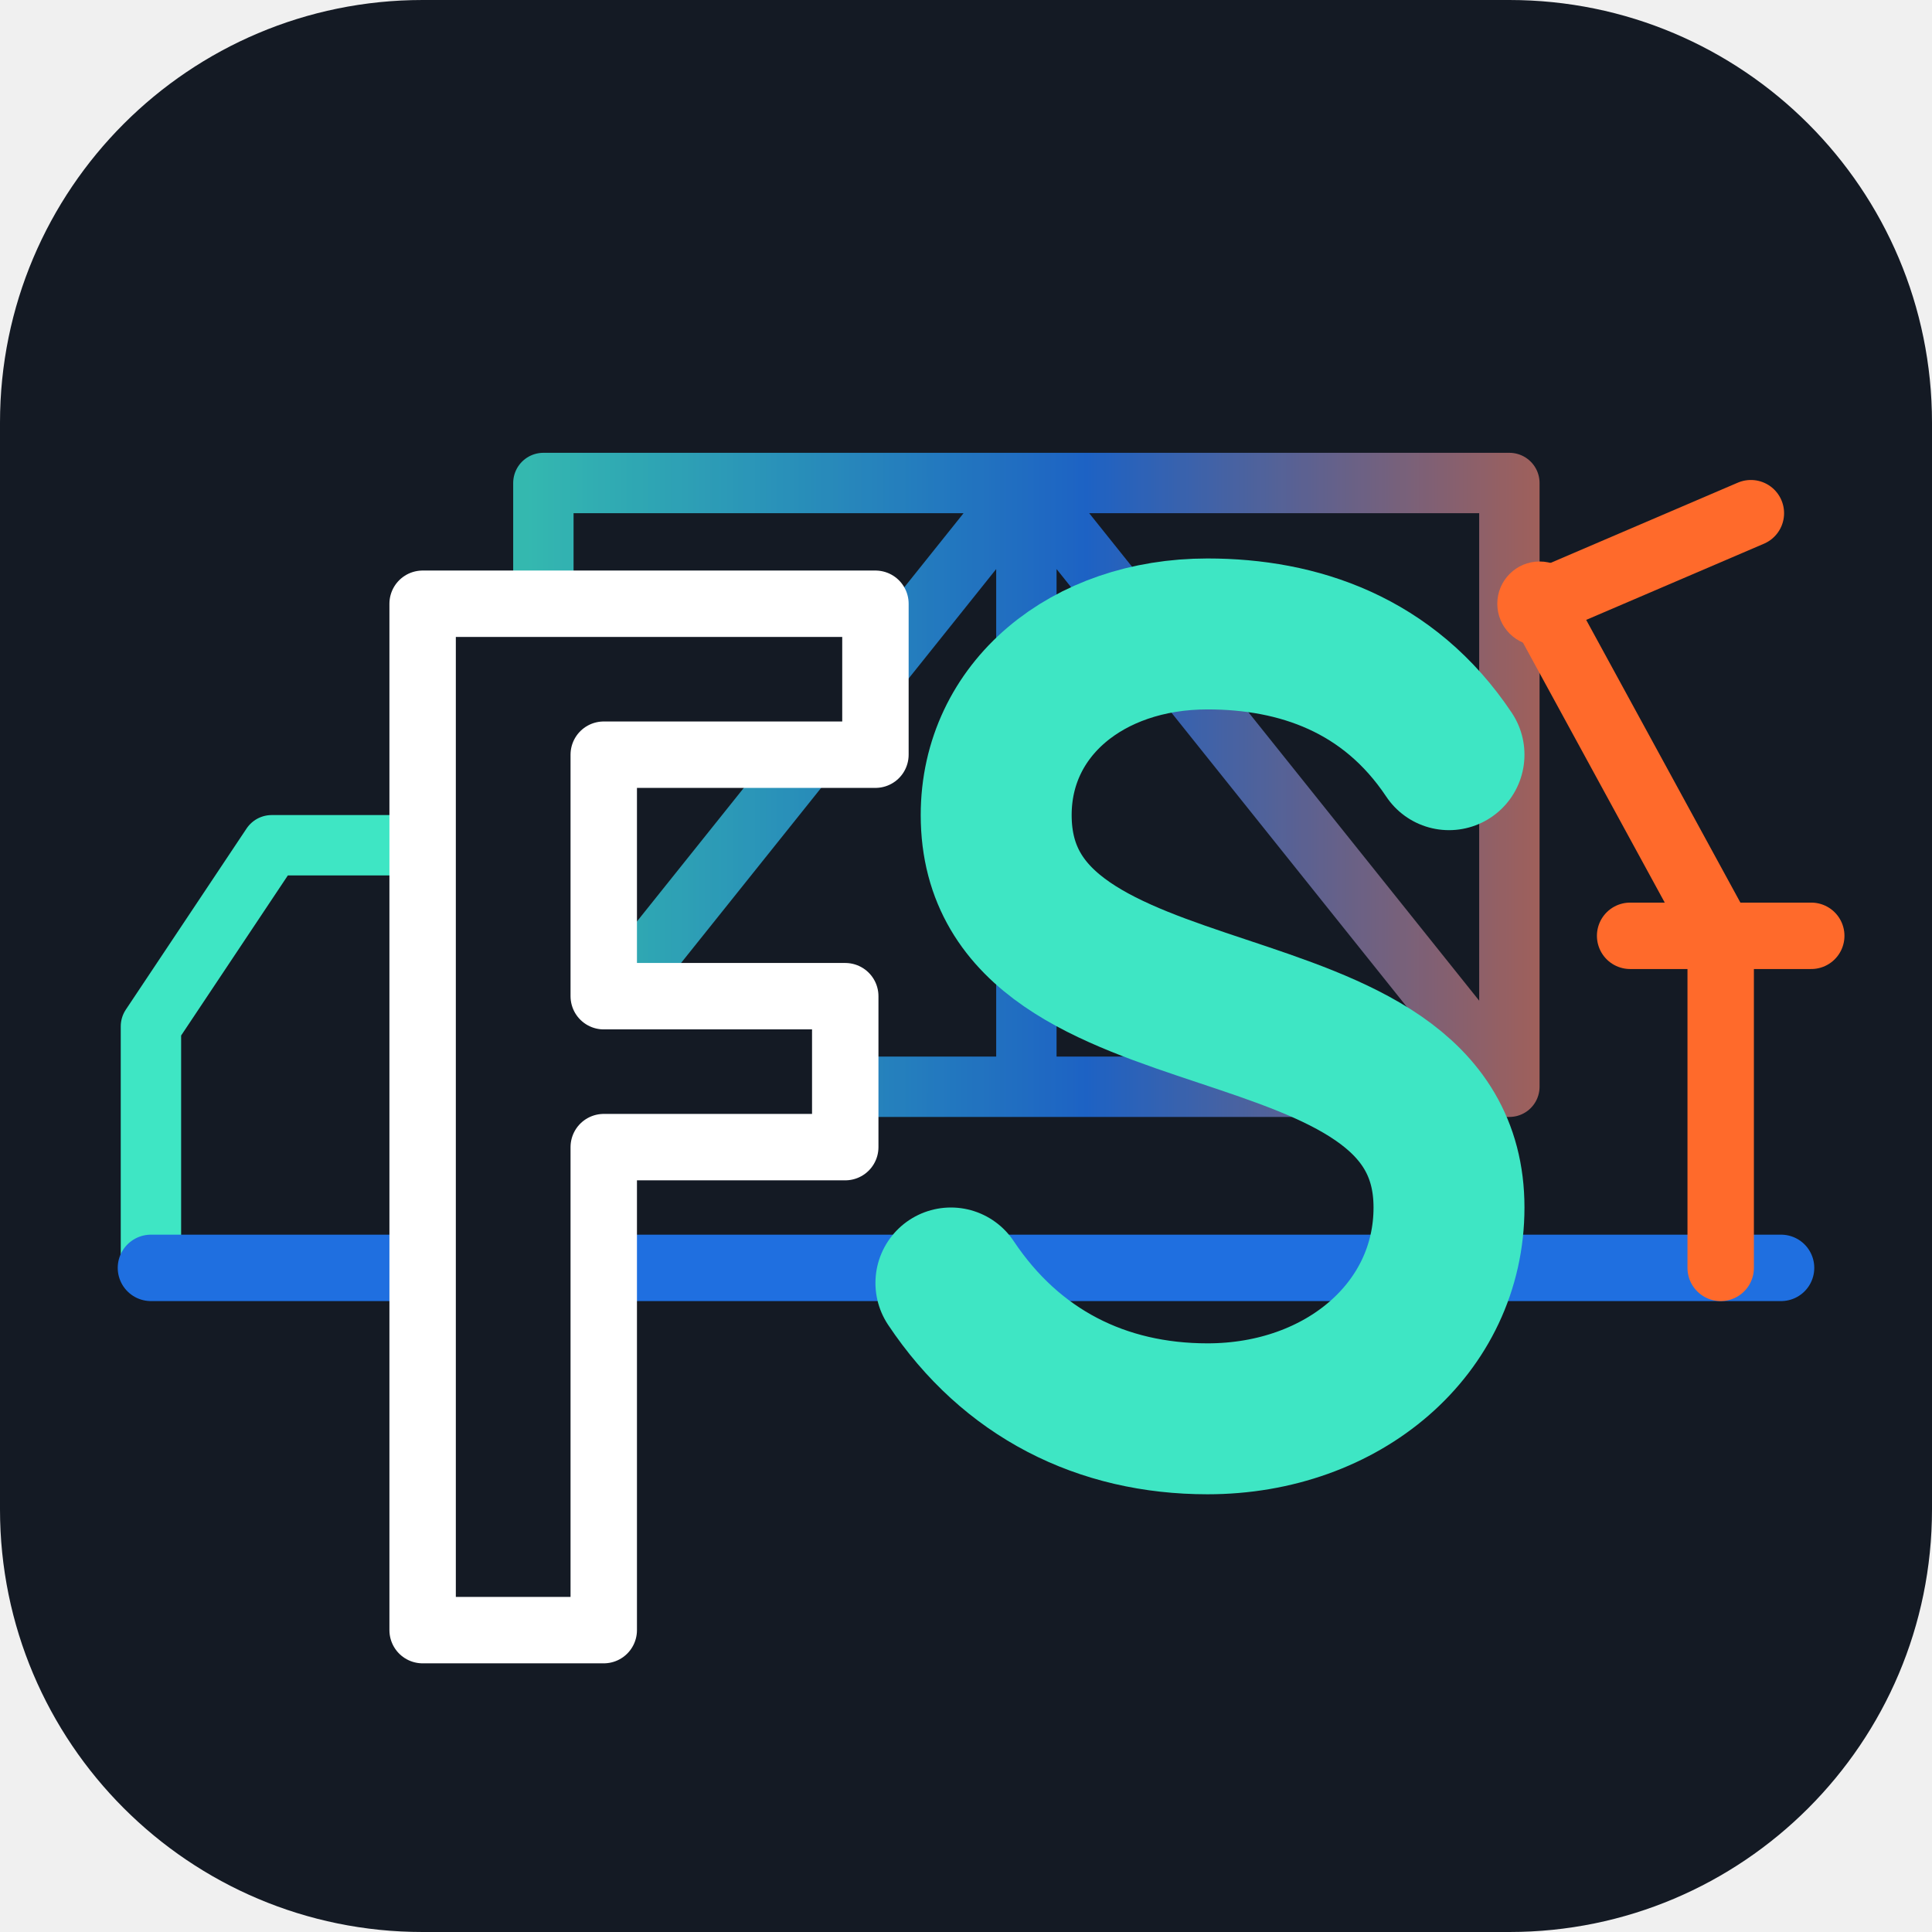
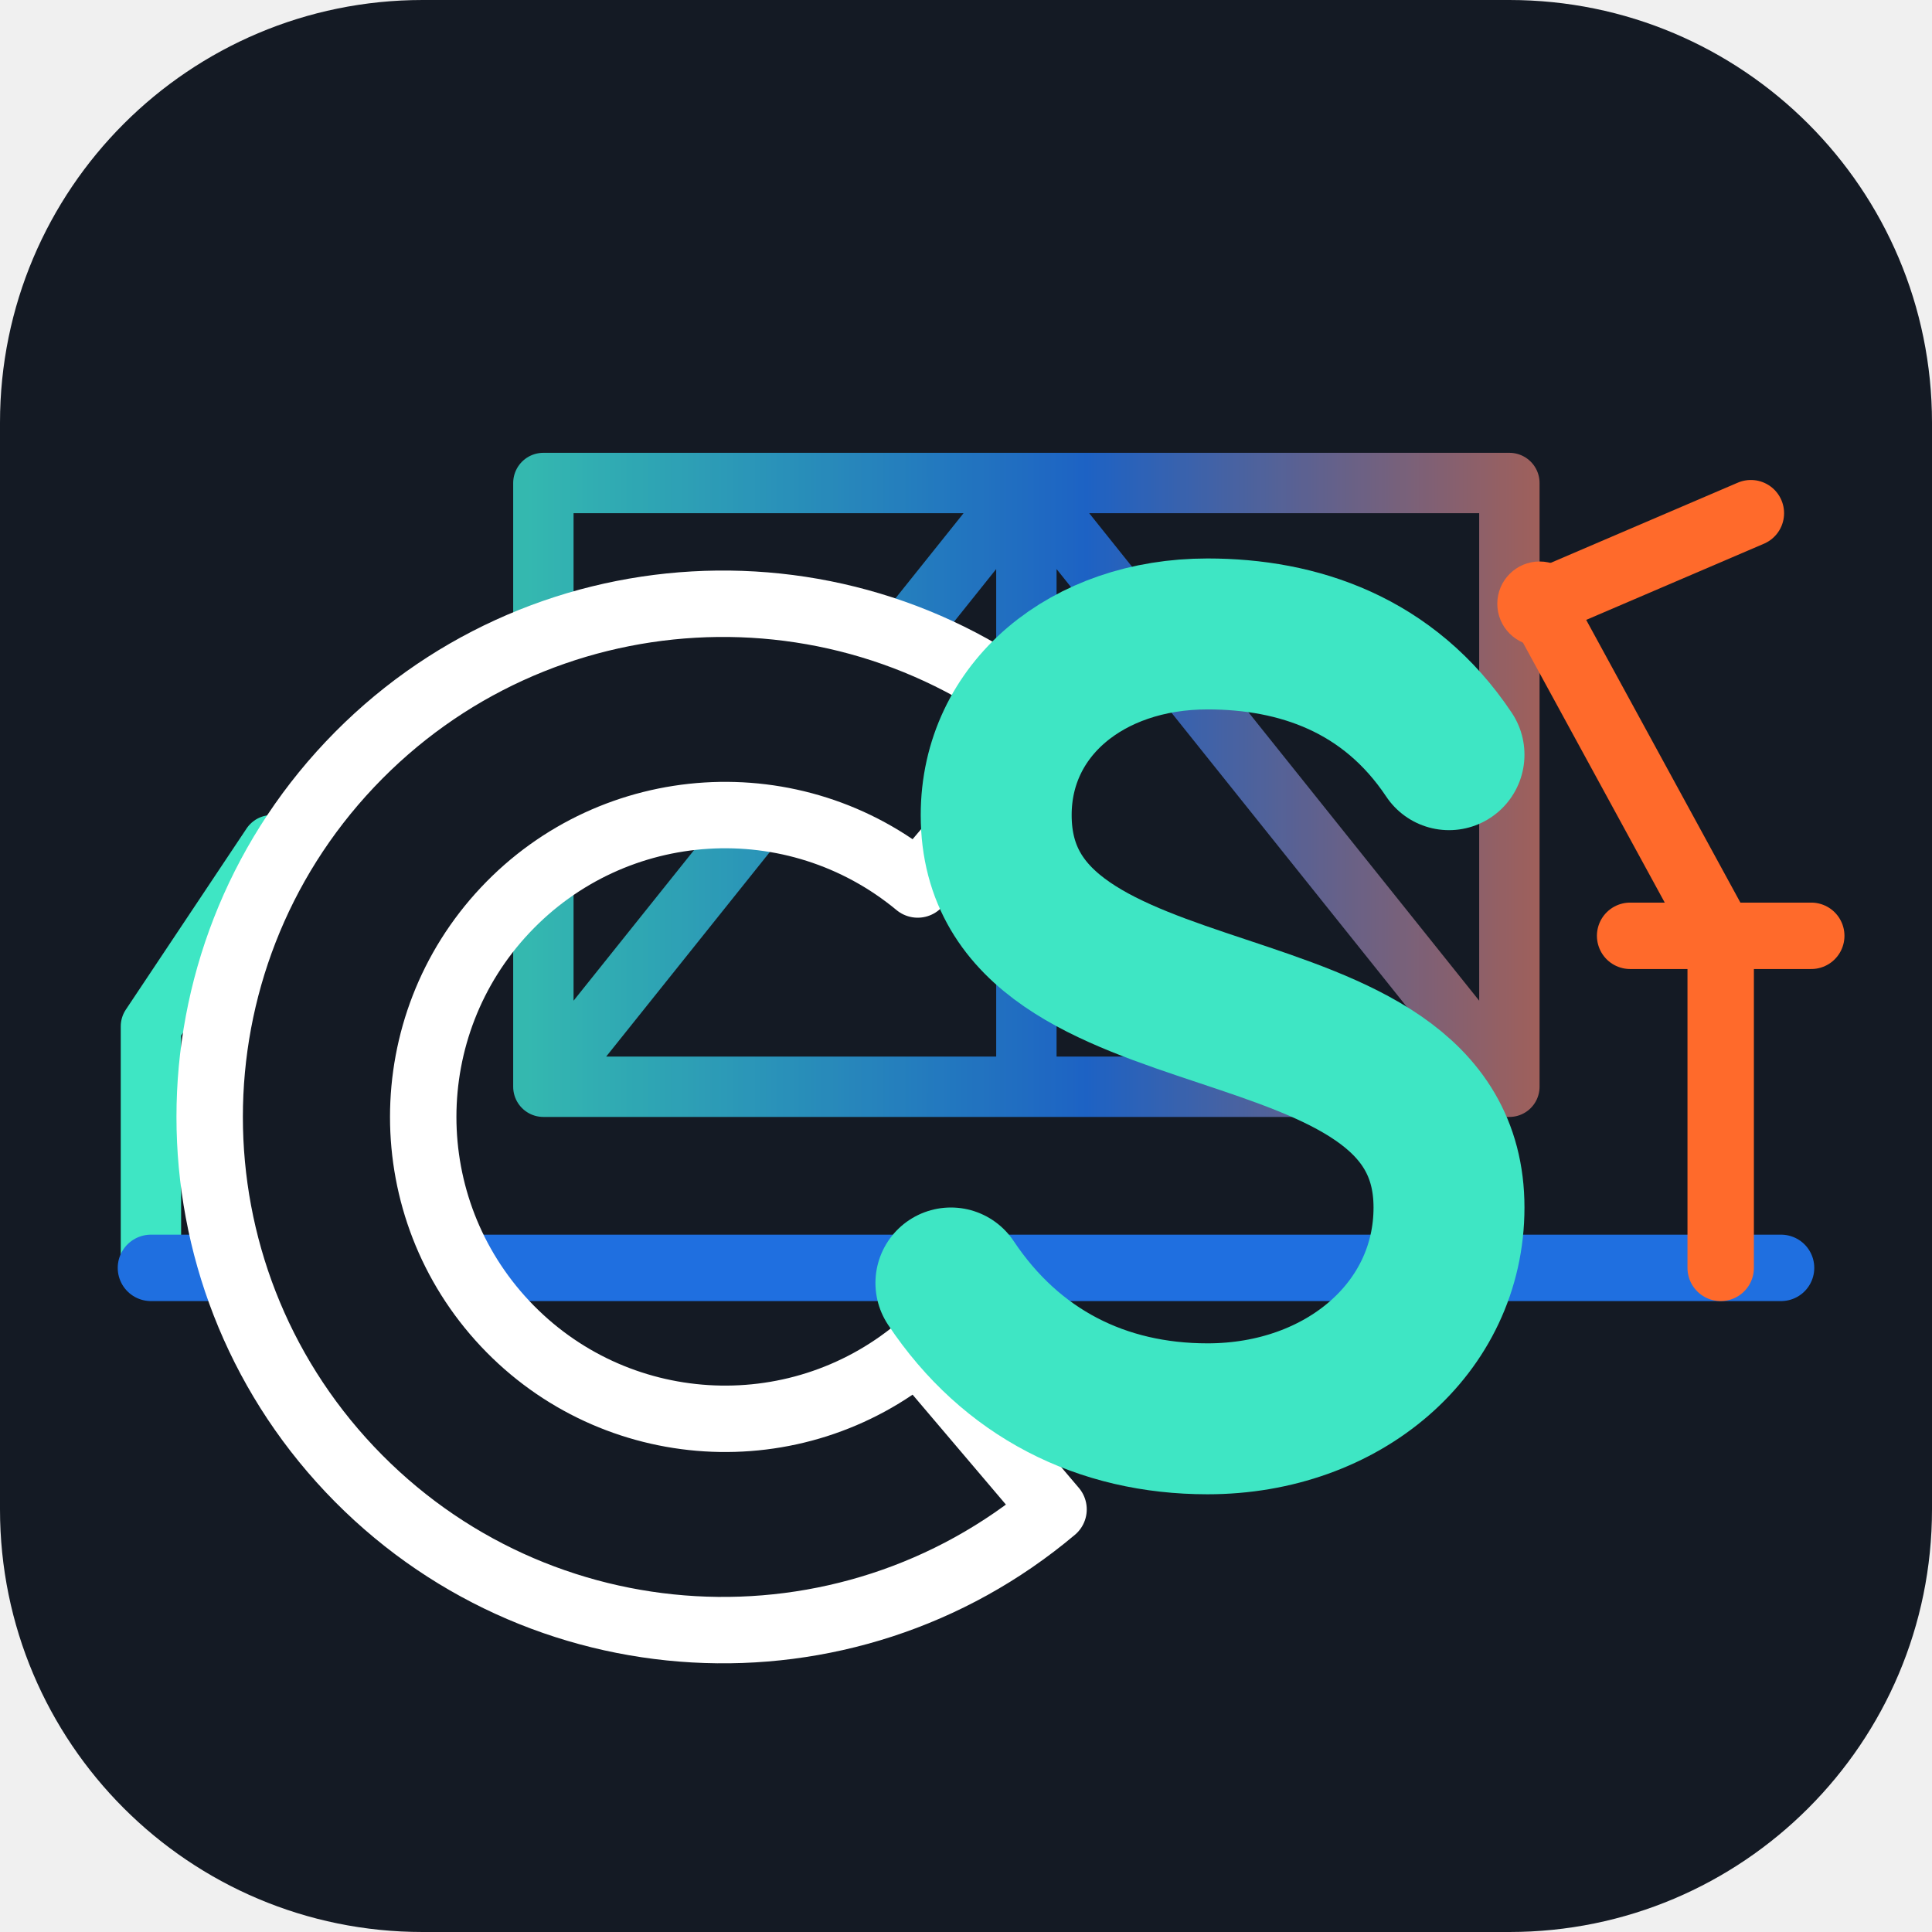
<svg xmlns="http://www.w3.org/2000/svg" viewBox="0 0 64 64" fill="none" stroke-linecap="round" stroke-linejoin="round">
  <defs>
    <linearGradient id="g" gradientUnits="userSpaceOnUse" x1="14" y1="0" x2="58" y2="0">
      <stop offset="0" stop-color="#3EE6C4" />
      <stop offset=".5" stop-color="#1F6FE0" />
      <stop offset="1" stop-color="#FF6A2B" />
    </linearGradient>
  </defs>
  <rect width="64" height="64" rx="14" fill="#141A24" />
  <path d="M18 16h32v20H18zM34 16v20M18 36l16-20M34 16l16 20" stroke="url(#g)" stroke-width="2" opacity=".85" />
  <path d="M5 42v-8l4-6h9" stroke="#3EE6C4" stroke-width="2" />
  <path d="M5 42h54" stroke="#1F6FE0" stroke-width="2.2" />
  <path d="M57 42V31M54 31h6M57 31l-6-11 7-3" stroke="#FF6A2B" stroke-width="2.2" />
  <circle cx="51" cy="20" r="1.4" fill="#FF6A2B" />
-   <path d="M14 54V20h15v5h-9v8h8v5h-8v16z" stroke="#fff" stroke-width="2.2" fill="#141A24" />
+   <path d="M30.4 29.3A10 10 0 1 0 30.4 44.7L34.9 50A17 17 0 1 1 34.9 24Z" stroke="#fff" stroke-width="2.2" fill="#141A24" />
  <path d="M48 25c-2-3-5-4-8-4-4 0-7 2.5-7 6 0 8 15 5 15 13 0 4-3.5 7-8 7-3.5 0-6.5-1.5-8.5-4.5" stroke="#3EE6C4" stroke-width="5" />
</svg>
